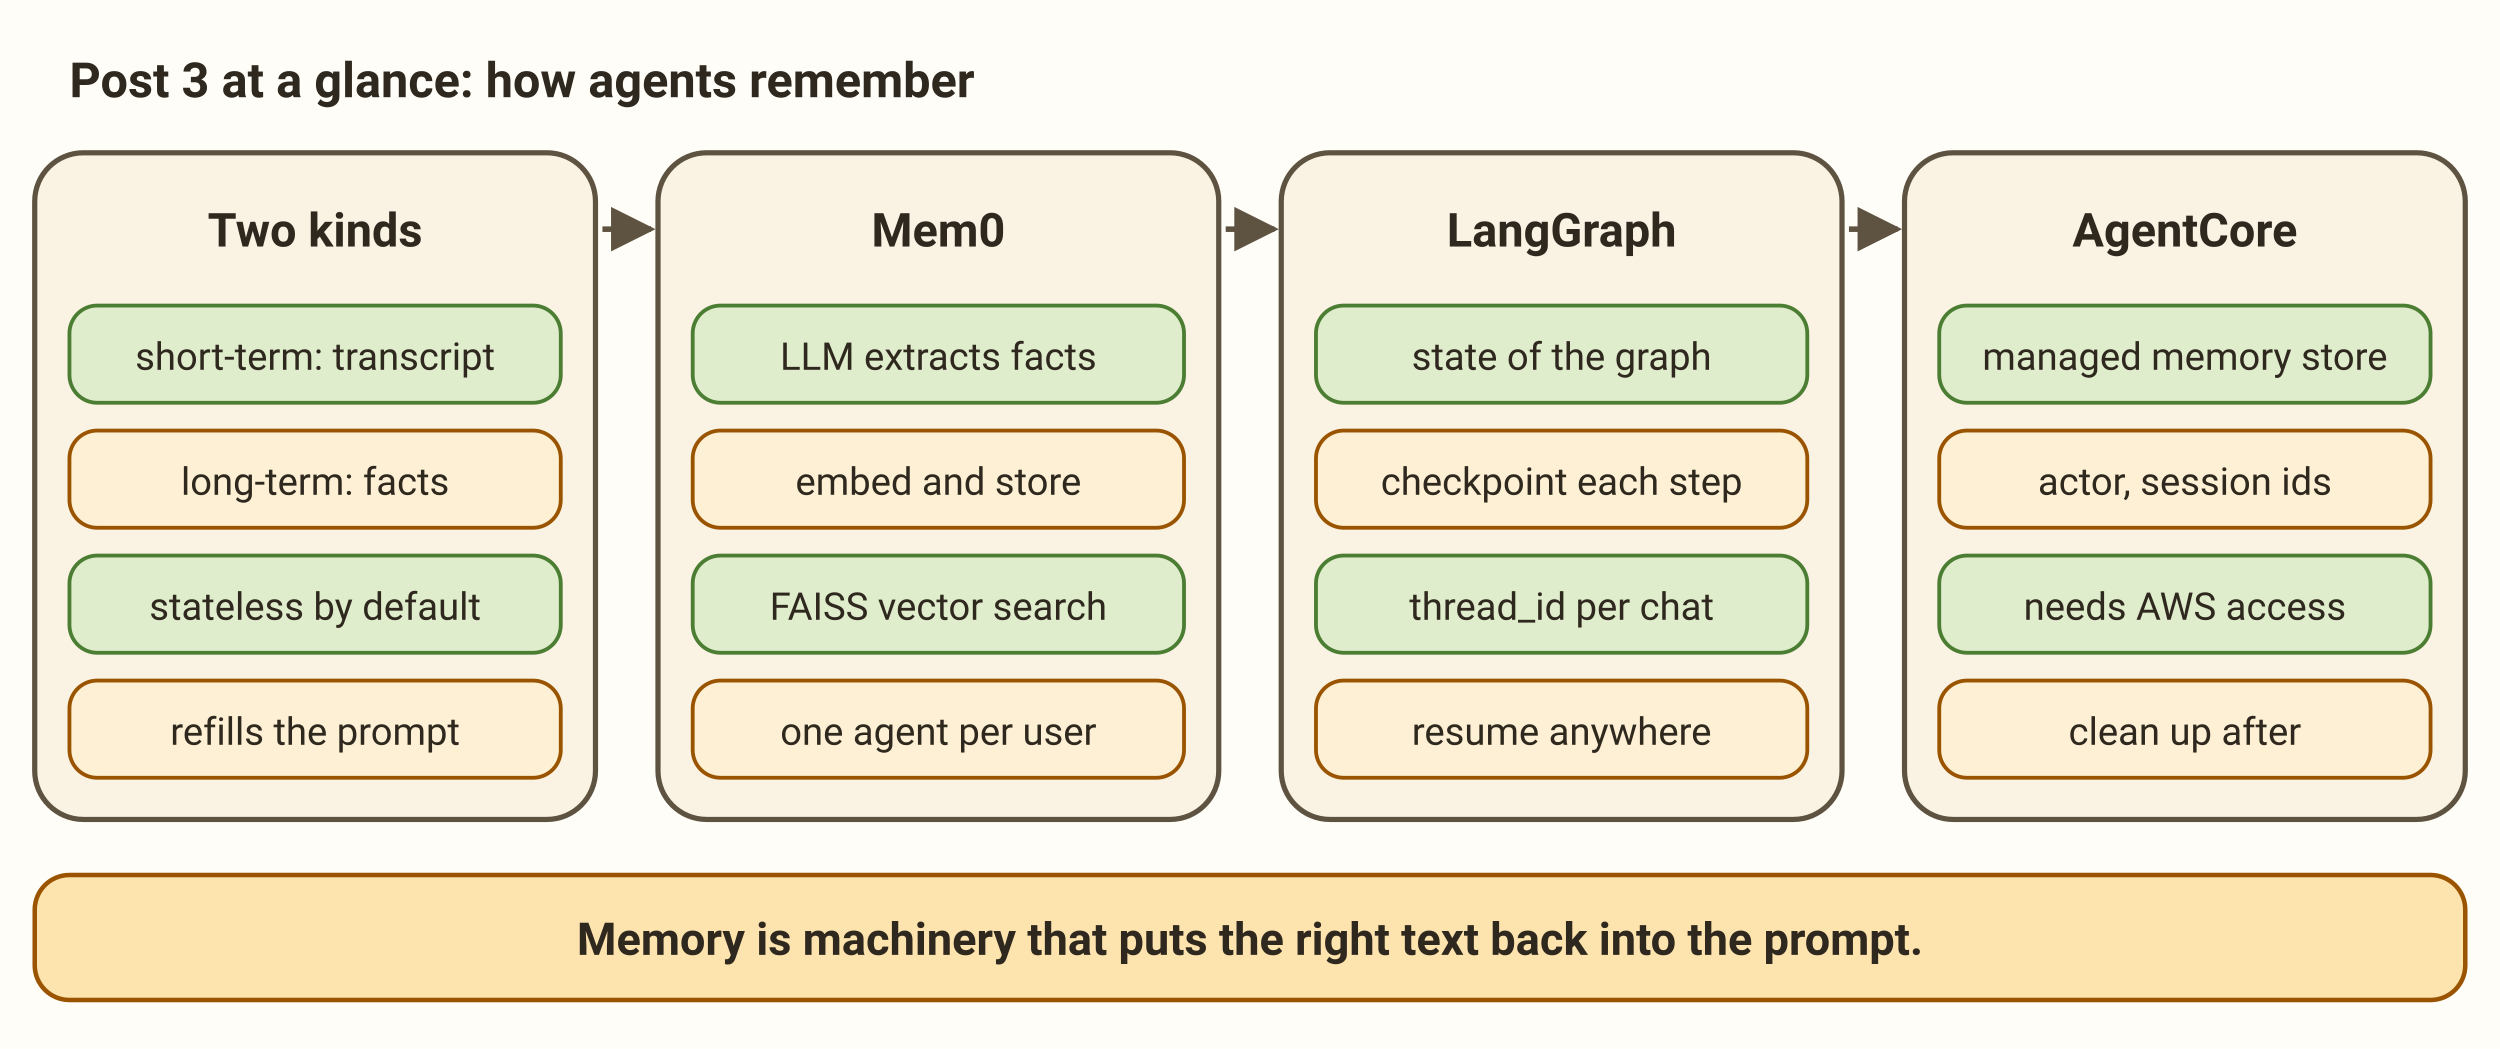
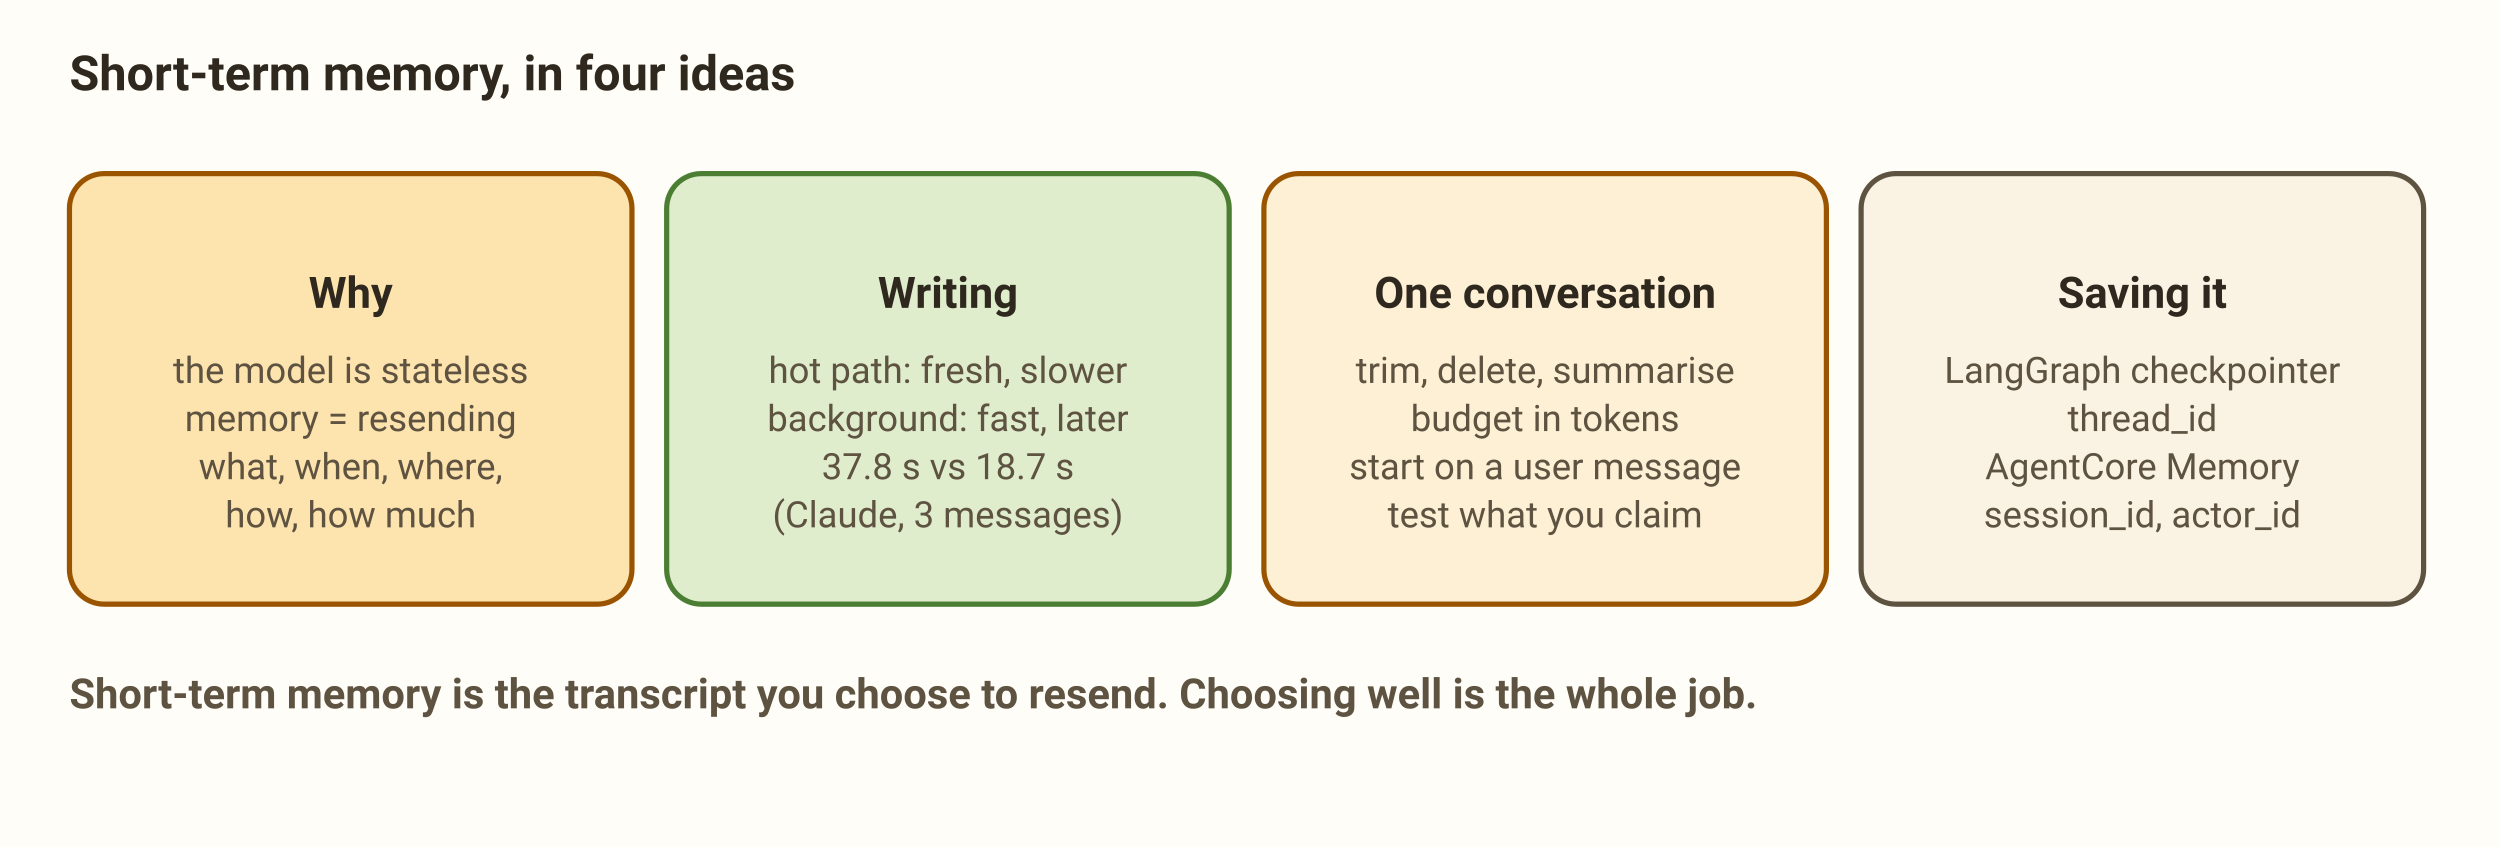
- <svg xmlns="http://www.w3.org/2000/svg" viewBox="0 0 720 302" width="720" height="302" font-family="system-ui, -apple-system, 'Segoe UI', Roboto, Helvetica, Arial, sans-serif" role="img">
-   <defs>
-     <marker id="ah-4f5d36" viewBox="0 0 10 10" refX="9" refY="5" markerWidth="8" markerHeight="8" orient="auto-start-reverse">
-       <path d="M0 0 L10 5 L0 10 z" fill="#5e5241" />
-     </marker>
-   </defs>
-   <rect width="720" height="302" fill="#fffdf8" />
-   <text x="20" y="28" font-size="14" font-weight="700" fill="#2f281e" text-anchor="start">Post 3 at a glance: how agents remember</text>
-   <rect x="10" y="44" width="161.5" height="192" rx="14" fill="#faf3e3" stroke="#5e5241" stroke-width="1.5" />
-   <text x="90.75" y="71" font-size="13.5" font-weight="700" fill="#2f281e" text-anchor="middle">Two kinds</text>
-   <rect x="20" y="88" width="141.5" height="28" rx="8" fill="#dfedcc" stroke="#4b7d33" stroke-width="1.1" />
-   <text x="90.75" y="106.5" font-size="11" font-weight="400" fill="#2f281e" text-anchor="middle">short-term: transcript</text>
-   <rect x="20" y="124" width="141.5" height="28" rx="8" fill="#fdf0d4" stroke="#9a5400" stroke-width="1.1" />
-   <text x="90.75" y="142.5" font-size="11" font-weight="400" fill="#2f281e" text-anchor="middle">long-term: facts</text>
-   <rect x="20" y="160" width="141.5" height="28" rx="8" fill="#dfedcc" stroke="#4b7d33" stroke-width="1.1" />
-   <text x="90.75" y="178.5" font-size="11" font-weight="400" fill="#2f281e" text-anchor="middle">stateless by default</text>
-   <rect x="20" y="196" width="141.5" height="28" rx="8" fill="#fdf0d4" stroke="#9a5400" stroke-width="1.1" />
-   <text x="90.75" y="214.5" font-size="11" font-weight="400" fill="#2f281e" text-anchor="middle">refills the prompt</text>
-   <line x1="173.5" y1="66" x2="187.5" y2="66" stroke="#5e5241" stroke-width="1.6" marker-end="url(#ah-4f5d36)" />
-   <rect x="189.5" y="44" width="161.5" height="192" rx="14" fill="#faf3e3" stroke="#5e5241" stroke-width="1.5" />
-   <text x="270.25" y="71" font-size="13.5" font-weight="700" fill="#2f281e" text-anchor="middle">Mem0</text>
-   <rect x="199.5" y="88" width="141.5" height="28" rx="8" fill="#dfedcc" stroke="#4b7d33" stroke-width="1.1" />
-   <text x="270.25" y="106.5" font-size="11" font-weight="400" fill="#2f281e" text-anchor="middle">LLM extracts facts</text>
-   <rect x="199.5" y="124" width="141.5" height="28" rx="8" fill="#fdf0d4" stroke="#9a5400" stroke-width="1.1" />
-   <text x="270.25" y="142.5" font-size="11" font-weight="400" fill="#2f281e" text-anchor="middle">embed and store</text>
-   <rect x="199.5" y="160" width="141.5" height="28" rx="8" fill="#dfedcc" stroke="#4b7d33" stroke-width="1.1" />
-   <text x="270.25" y="178.5" font-size="11" font-weight="400" fill="#2f281e" text-anchor="middle">FAISS vector search</text>
-   <rect x="199.5" y="196" width="141.5" height="28" rx="8" fill="#fdf0d4" stroke="#9a5400" stroke-width="1.1" />
-   <text x="270.25" y="214.5" font-size="11" font-weight="400" fill="#2f281e" text-anchor="middle">one agent per user</text>
-   <line x1="353" y1="66" x2="367" y2="66" stroke="#5e5241" stroke-width="1.6" marker-end="url(#ah-4f5d36)" />
-   <rect x="369" y="44" width="161.5" height="192" rx="14" fill="#faf3e3" stroke="#5e5241" stroke-width="1.5" />
-   <text x="449.75" y="71" font-size="13.5" font-weight="700" fill="#2f281e" text-anchor="middle">LangGraph</text>
-   <rect x="379" y="88" width="141.5" height="28" rx="8" fill="#dfedcc" stroke="#4b7d33" stroke-width="1.1" />
-   <text x="449.75" y="106.5" font-size="11" font-weight="400" fill="#2f281e" text-anchor="middle">state of the graph</text>
-   <rect x="379" y="124" width="141.5" height="28" rx="8" fill="#fdf0d4" stroke="#9a5400" stroke-width="1.1" />
-   <text x="449.75" y="142.5" font-size="11" font-weight="400" fill="#2f281e" text-anchor="middle">checkpoint each step</text>
-   <rect x="379" y="160" width="141.5" height="28" rx="8" fill="#dfedcc" stroke="#4b7d33" stroke-width="1.1" />
-   <text x="449.75" y="178.5" font-size="11" font-weight="400" fill="#2f281e" text-anchor="middle">thread_id per chat</text>
-   <rect x="379" y="196" width="141.5" height="28" rx="8" fill="#fdf0d4" stroke="#9a5400" stroke-width="1.1" />
-   <text x="449.75" y="214.5" font-size="11" font-weight="400" fill="#2f281e" text-anchor="middle">resume anywhere</text>
-   <line x1="532.5" y1="66" x2="546.5" y2="66" stroke="#5e5241" stroke-width="1.6" marker-end="url(#ah-4f5d36)" />
-   <rect x="548.5" y="44" width="161.5" height="192" rx="14" fill="#faf3e3" stroke="#5e5241" stroke-width="1.5" />
-   <text x="629.25" y="71" font-size="13.5" font-weight="700" fill="#2f281e" text-anchor="middle">AgentCore</text>
-   <rect x="558.5" y="88" width="141.5" height="28" rx="8" fill="#dfedcc" stroke="#4b7d33" stroke-width="1.1" />
-   <text x="629.25" y="106.5" font-size="11" font-weight="400" fill="#2f281e" text-anchor="middle">managed memory store</text>
-   <rect x="558.5" y="124" width="141.5" height="28" rx="8" fill="#fdf0d4" stroke="#9a5400" stroke-width="1.1" />
-   <text x="629.25" y="142.5" font-size="11" font-weight="400" fill="#2f281e" text-anchor="middle">actor, session ids</text>
-   <rect x="558.5" y="160" width="141.5" height="28" rx="8" fill="#dfedcc" stroke="#4b7d33" stroke-width="1.1" />
-   <text x="629.25" y="178.5" font-size="11" font-weight="400" fill="#2f281e" text-anchor="middle">needs AWS access</text>
-   <rect x="558.5" y="196" width="141.5" height="28" rx="8" fill="#fdf0d4" stroke="#9a5400" stroke-width="1.1" />
-   <text x="629.25" y="214.5" font-size="11" font-weight="400" fill="#2f281e" text-anchor="middle">clean up after</text>
-   <rect x="10" y="252" width="700" height="36" rx="10" fill="#fde3ad" stroke="#9a5400" stroke-width="1.3" />
-   <text x="360" y="275" font-size="13" font-weight="700" fill="#2f281e" text-anchor="middle">Memory is machinery that puts the right text back into the prompt.</text>
+ <svg xmlns="http://www.w3.org/2000/svg" viewBox="0 0 720 244" width="720" height="244" font-family="system-ui, -apple-system, 'Segoe UI', Roboto, Helvetica, Arial, sans-serif" role="img">
+   <defs />
+   <rect width="720" height="244" fill="#fffdf8" />
+   <text x="20" y="26" font-size="14" font-weight="700" fill="#2f281e" text-anchor="start">Short-term memory, in four ideas</text>
+   <rect x="20" y="50" width="162" height="124" rx="10" fill="#fde3ad" stroke="#9a5400" stroke-width="1.5" />
+   <text x="101" y="88.66" font-size="12.5" font-weight="700" fill="#2f281e" text-anchor="middle">Why</text>
+   <text x="101" y="110.29" font-size="10.5" font-weight="400" fill="#5e5241" text-anchor="middle">the model is stateless</text>
+   <text x="101" y="124.15" font-size="10.5" font-weight="400" fill="#5e5241" text-anchor="middle">memory = resending</text>
+   <text x="101" y="138.01" font-size="10.5" font-weight="400" fill="#5e5241" text-anchor="middle">what, when, where,</text>
+   <text x="101" y="151.87" font-size="10.5" font-weight="400" fill="#5e5241" text-anchor="middle">how, how much</text>
+   <rect x="192" y="50" width="162" height="124" rx="10" fill="#dfedcc" stroke="#4b7d33" stroke-width="1.5" />
+   <text x="273" y="88.66" font-size="12.5" font-weight="700" fill="#2f281e" text-anchor="middle">Writing</text>
+   <text x="273" y="110.29" font-size="10.5" font-weight="400" fill="#5e5241" text-anchor="middle">hot path: fresh, slower</text>
+   <text x="273" y="124.15" font-size="10.5" font-weight="400" fill="#5e5241" text-anchor="middle">background: fast, later</text>
+   <text x="273" y="138.01" font-size="10.5" font-weight="400" fill="#5e5241" text-anchor="middle">37.8 s vs 18.7 s</text>
+   <text x="273" y="151.87" font-size="10.5" font-weight="400" fill="#5e5241" text-anchor="middle">(Claude, 3 messages)</text>
+   <rect x="364" y="50" width="162" height="124" rx="10" fill="#fdf0d4" stroke="#9a5400" stroke-width="1.5" />
+   <text x="445" y="88.66" font-size="12.5" font-weight="700" fill="#2f281e" text-anchor="middle">One conversation</text>
+   <text x="445" y="110.29" font-size="10.5" font-weight="400" fill="#5e5241" text-anchor="middle">trim, delete, summarise</text>
+   <text x="445" y="124.15" font-size="10.5" font-weight="400" fill="#5e5241" text-anchor="middle">budget in tokens</text>
+   <text x="445" y="138.01" font-size="10.5" font-weight="400" fill="#5e5241" text-anchor="middle">start on a user message</text>
+   <text x="445" y="151.87" font-size="10.5" font-weight="400" fill="#5e5241" text-anchor="middle">test what you claim</text>
+   <rect x="536" y="50" width="162" height="124" rx="10" fill="#faf3e3" stroke="#5e5241" stroke-width="1.5" />
+   <text x="617" y="88.66" font-size="12.5" font-weight="700" fill="#2f281e" text-anchor="middle">Saving it</text>
+   <text x="617" y="110.29" font-size="10.5" font-weight="400" fill="#5e5241" text-anchor="middle">LangGraph checkpointer</text>
+   <text x="617" y="124.15" font-size="10.5" font-weight="400" fill="#5e5241" text-anchor="middle">thread_id</text>
+   <text x="617" y="138.01" font-size="10.5" font-weight="400" fill="#5e5241" text-anchor="middle">AgentCore Memory</text>
+   <text x="617" y="151.87" font-size="10.5" font-weight="400" fill="#5e5241" text-anchor="middle">session_id, actor_id</text>
+   <text x="20" y="204" font-size="12" font-weight="700" fill="#5e5241" text-anchor="start">Short-term memory is the transcript you choose to resend. Choosing well is the whole job.</text>
</svg>
